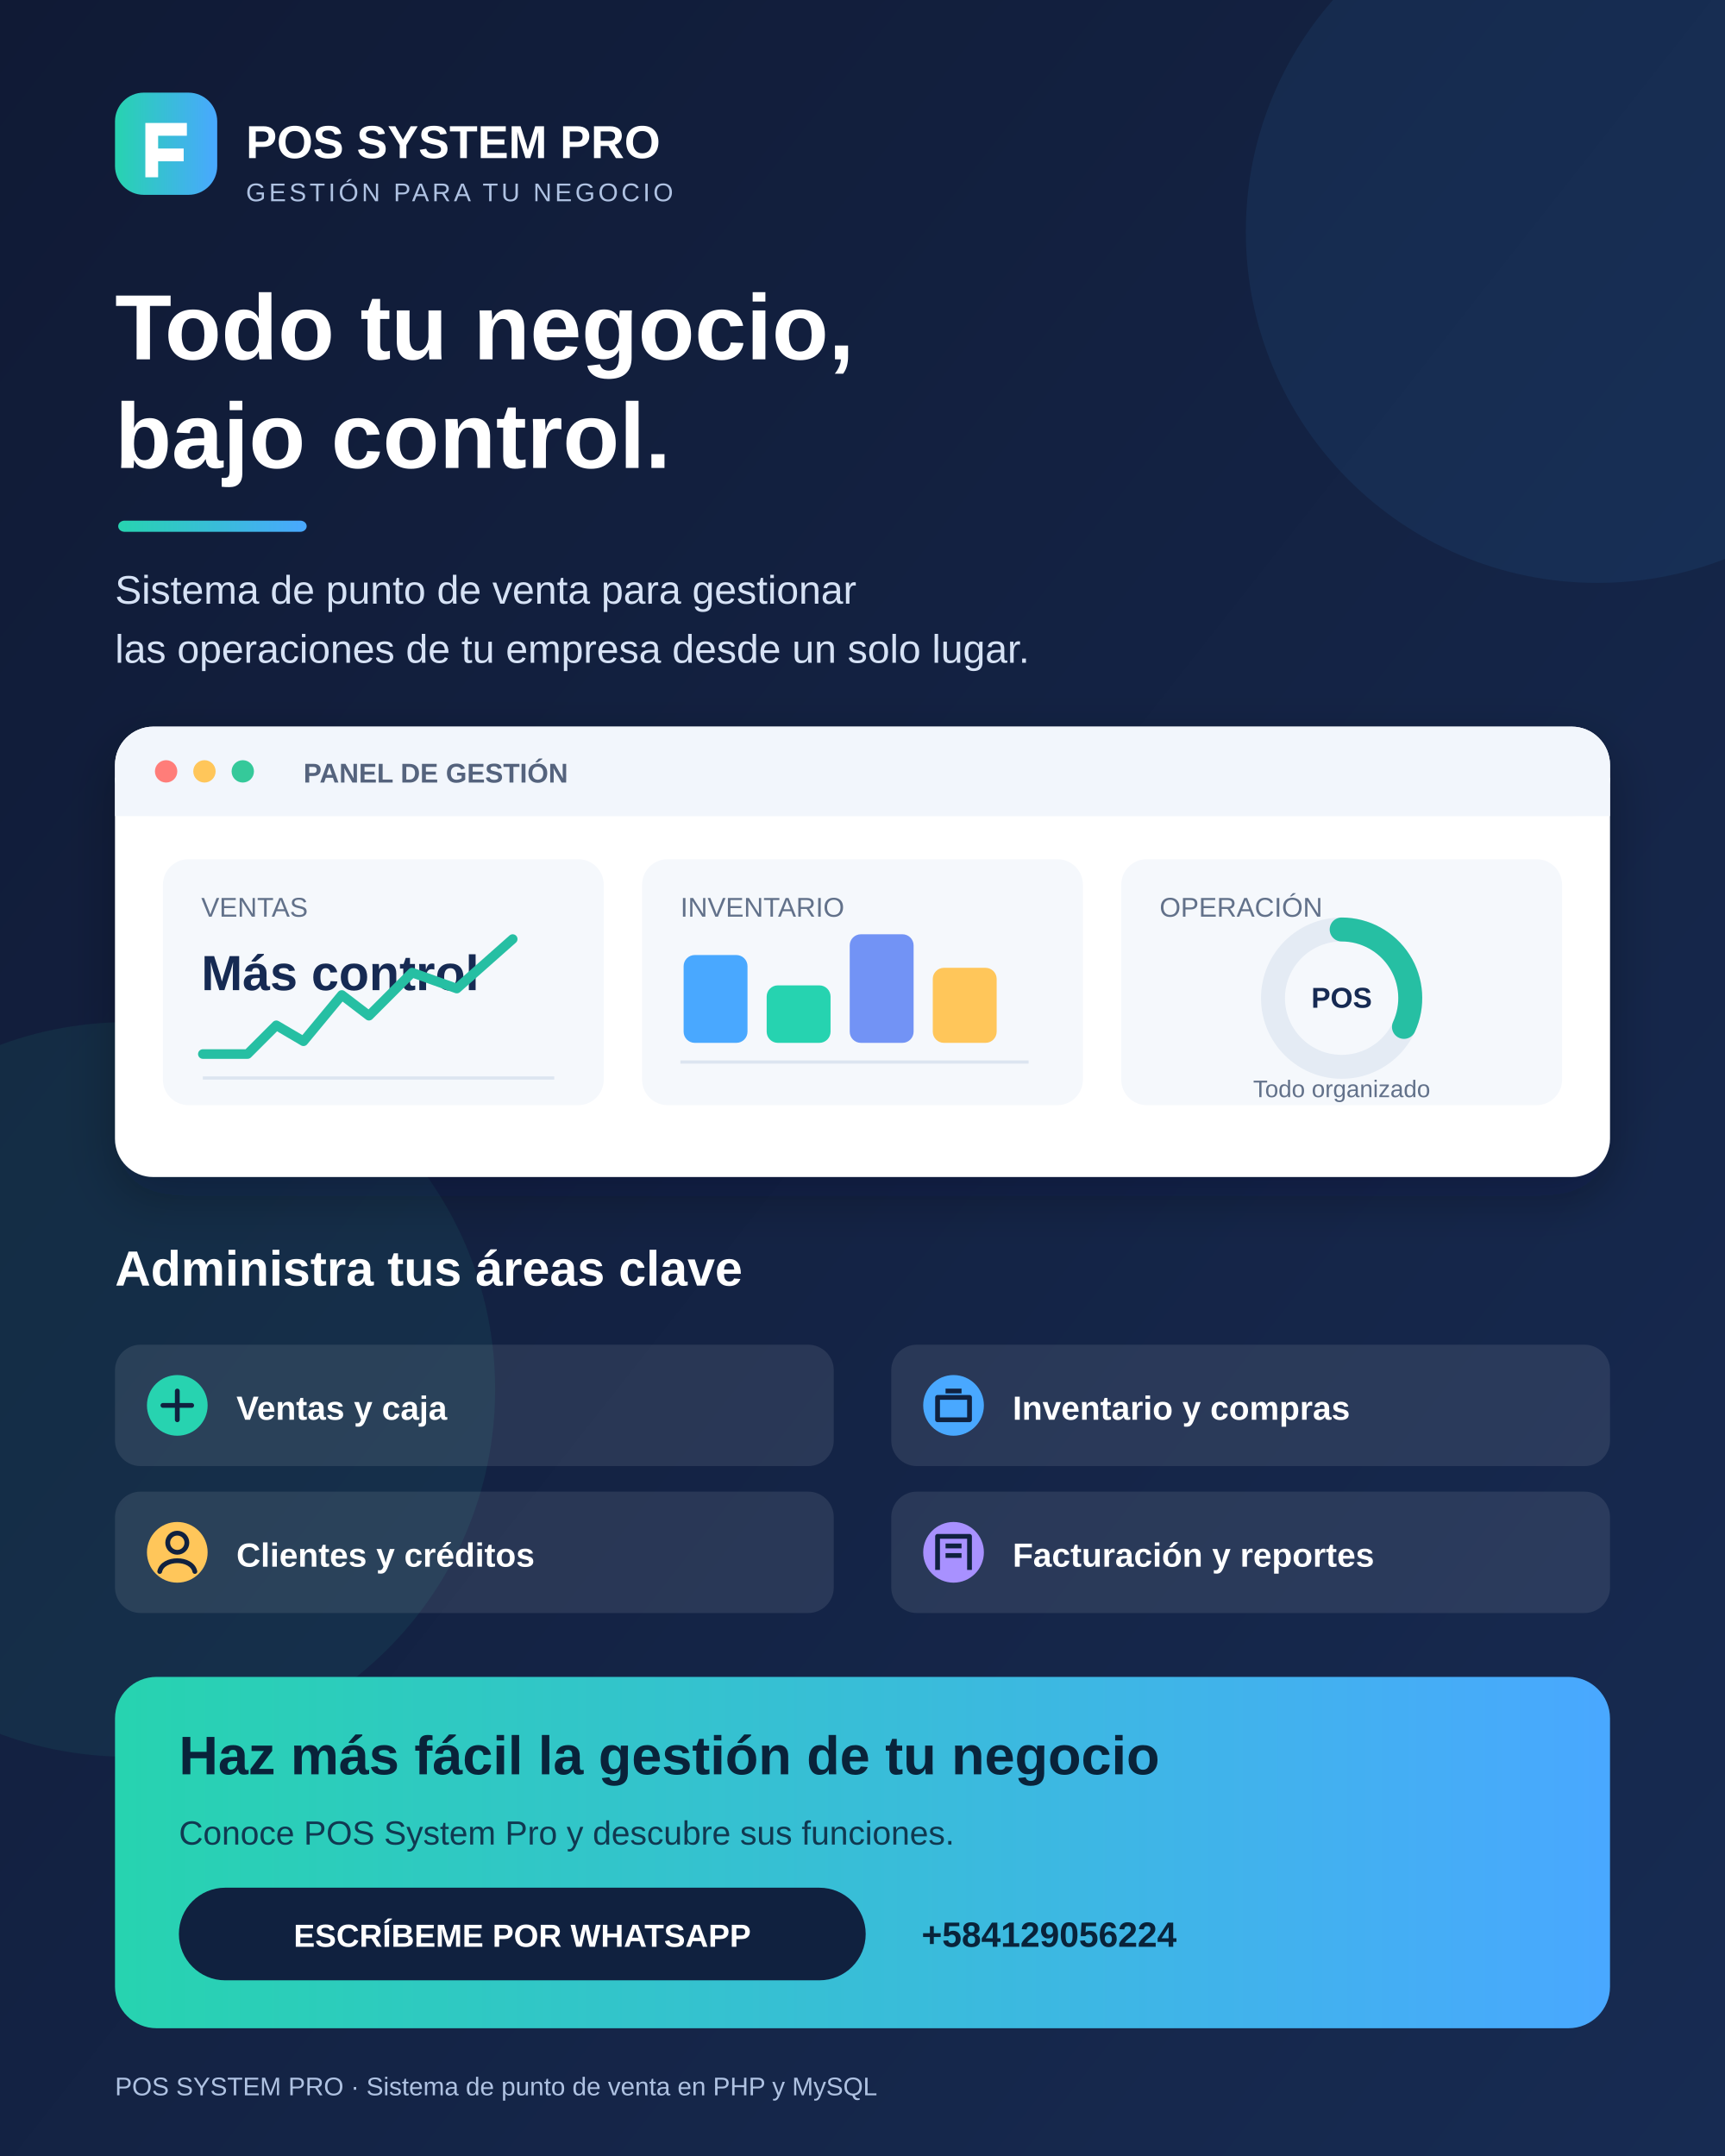
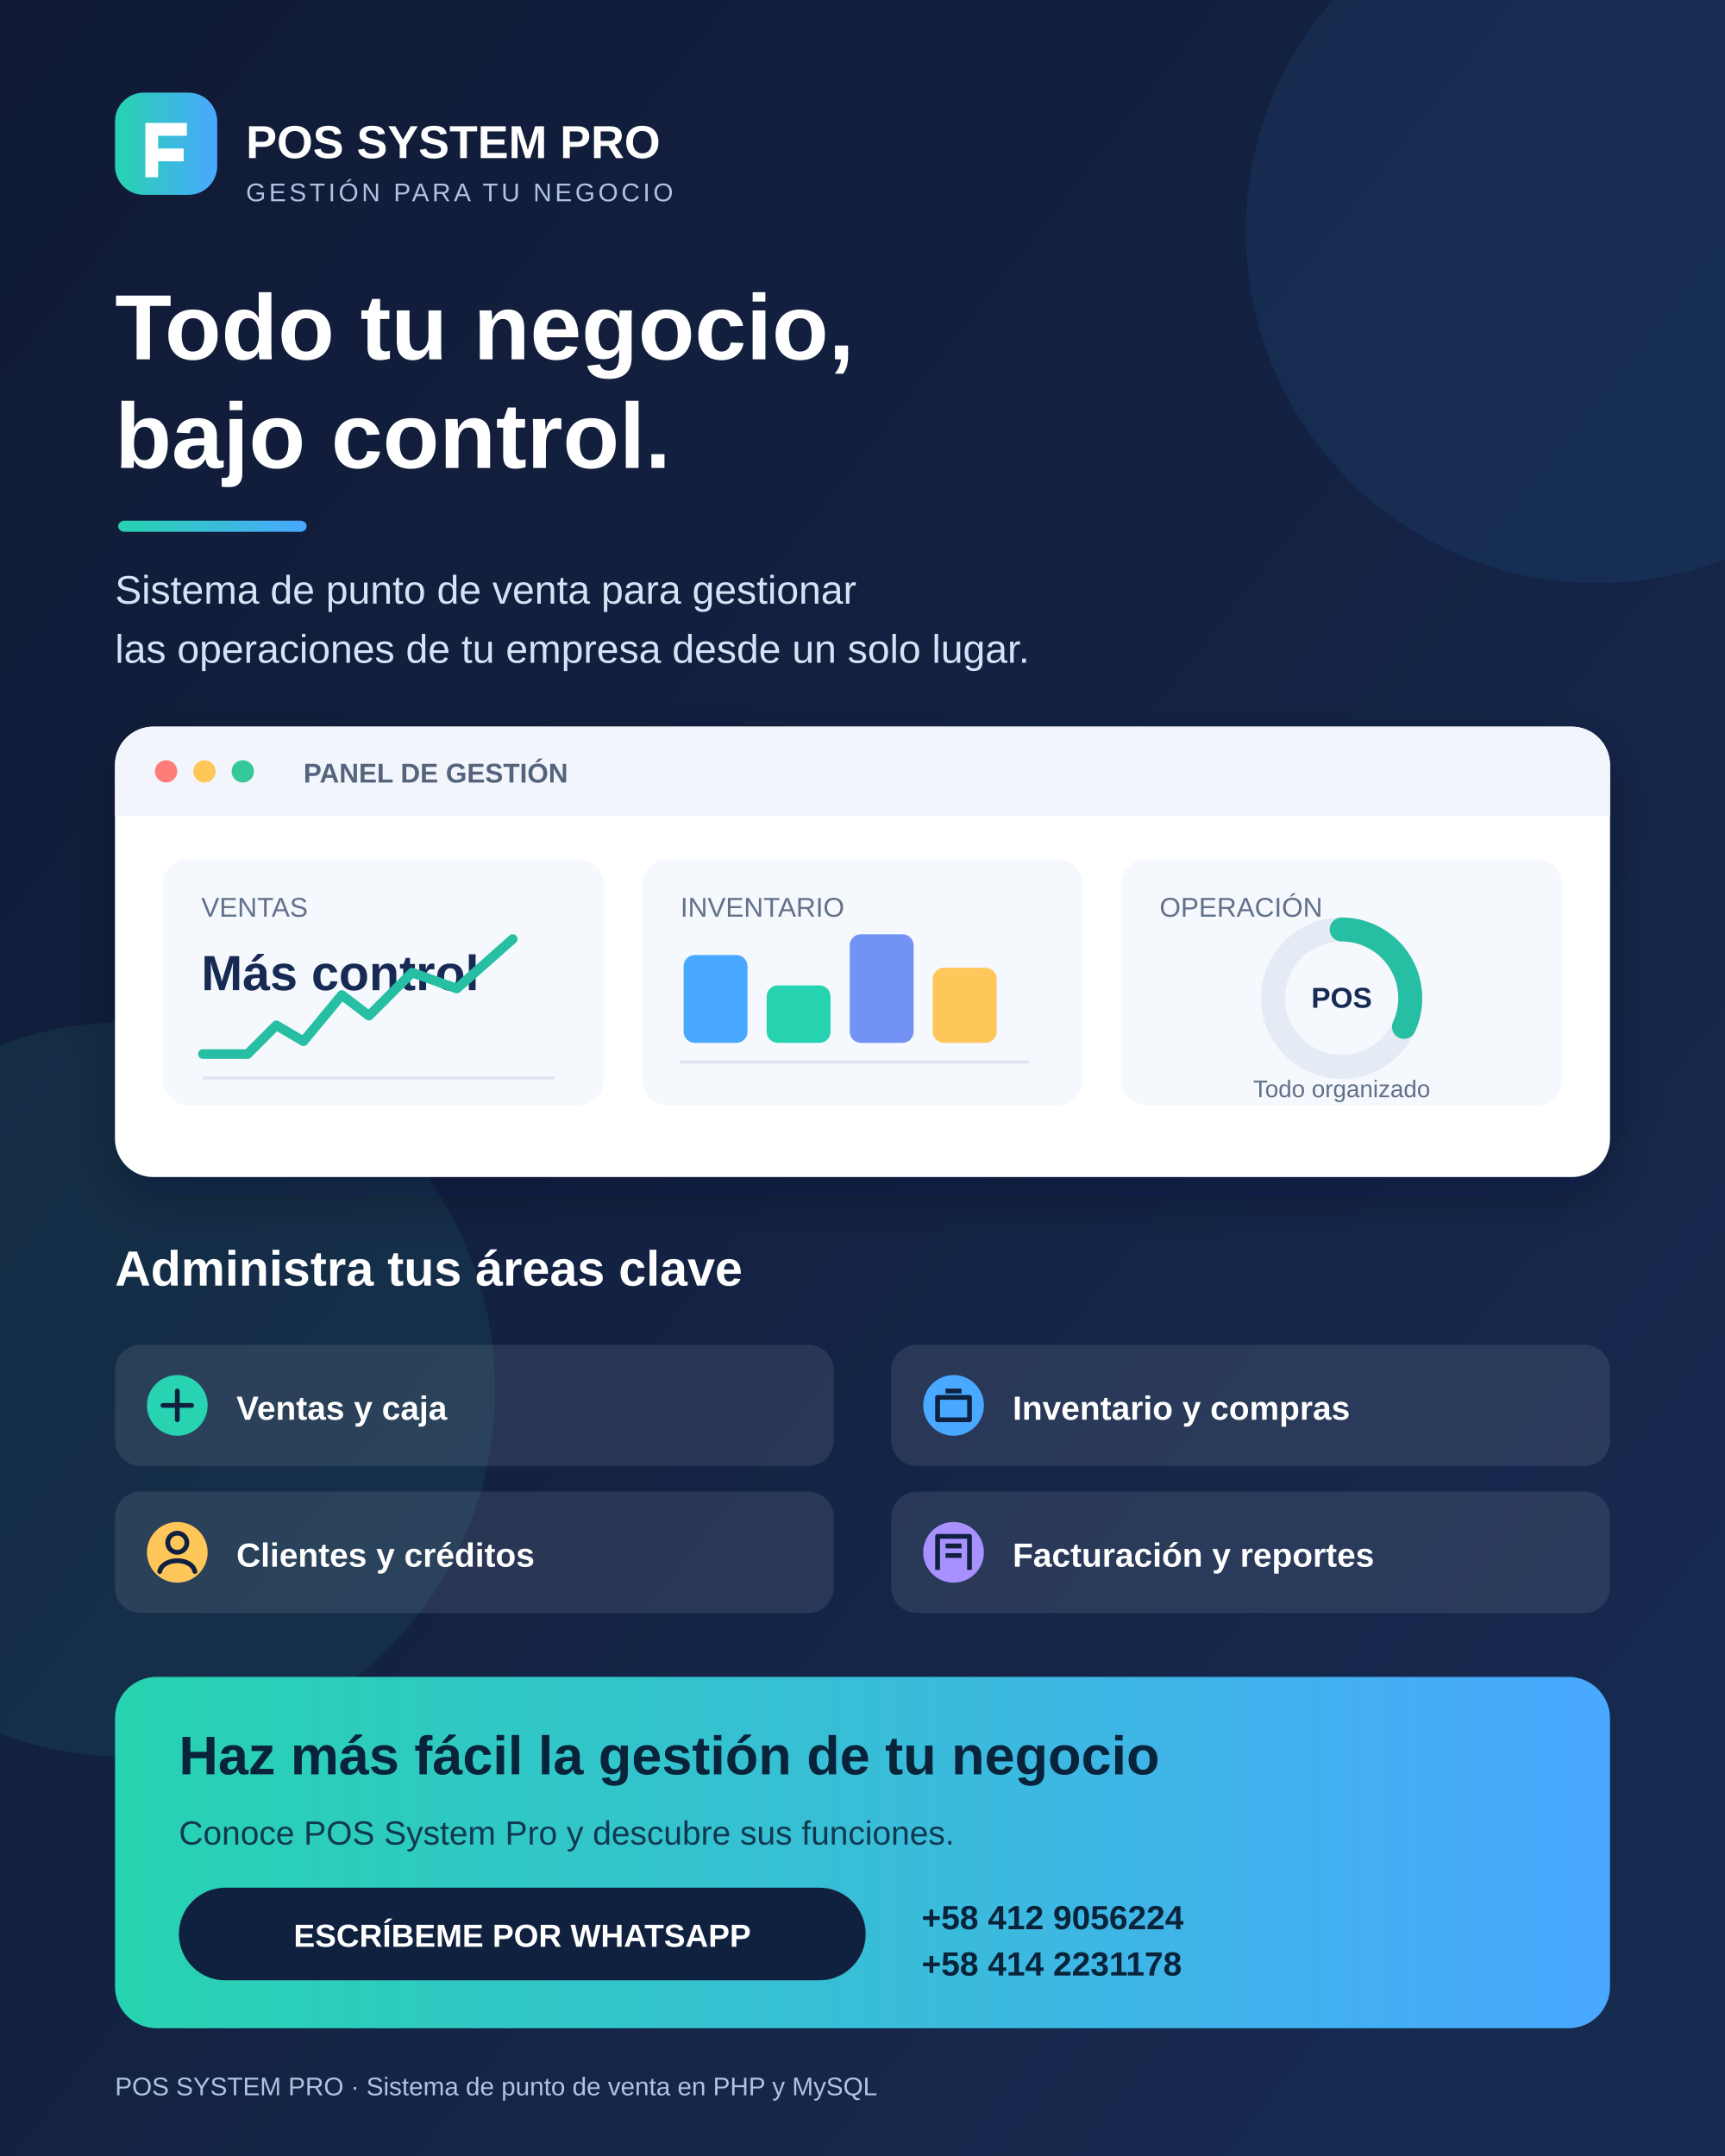
<svg xmlns="http://www.w3.org/2000/svg" width="1080" height="1350" viewBox="0 0 1080 1350">
  <defs>
    <linearGradient id="background" x1="0" y1="0" x2="1" y2="1">
      <stop offset="0" stop-color="#101A35" />
      <stop offset="1" stop-color="#172B52" />
    </linearGradient>
    <linearGradient id="accent" x1="0" y1="0" x2="1" y2="0">
      <stop offset="0" stop-color="#27D3B0" />
      <stop offset="1" stop-color="#49A8FF" />
    </linearGradient>
    <filter id="shadow" x="-20%" y="-20%" width="140%" height="150%">
      <feDropShadow dx="0" dy="12" stdDeviation="16" flood-color="#071126" flood-opacity=".28" />
    </filter>
  </defs>
  <rect width="1080" height="1350" fill="url(#background)" />
  <circle cx="1000" cy="145" r="220" fill="#2879B8" opacity=".12" />
  <circle cx="80" cy="870" r="230" fill="#20C8A2" opacity=".08" />
  <rect x="72" y="58" width="64" height="64" rx="18" fill="url(#accent)" />
  <path d="M91 77h26v8H99v8h16v8H99v10h-8z" fill="#fff" />
  <text x="154" y="99" fill="#FFFFFF" font-family="Arial, sans-serif" font-size="29" font-weight="700">POS SYSTEM PRO</text>
  <text x="154" y="126" fill="#AFC2E2" font-family="Arial, sans-serif" font-size="16" letter-spacing="2">GESTIÓN PARA TU NEGOCIO</text>
  <text x="72" y="225" fill="#FFFFFF" font-family="Arial, sans-serif" font-size="58" font-weight="800">
    <tspan x="72" dy="0">Todo tu negocio,</tspan>
    <tspan x="72" dy="68">bajo control.</tspan>
  </text>
  <rect x="74" y="326" width="118" height="7" rx="4" fill="url(#accent)" />
  <text x="72" y="378" fill="#D6E2F5" font-family="Arial, sans-serif" font-size="25">
    <tspan x="72" dy="0">Sistema de punto de venta para gestionar</tspan>
    <tspan x="72" dy="37">las operaciones de tu empresa desde un solo lugar.</tspan>
  </text>
  <g filter="url(#shadow)">
    <rect x="72" y="455" width="936" height="282" rx="24" fill="#FFFFFF" />
    <rect x="72" y="455" width="936" height="56" rx="24" fill="#F2F6FC" />
    <path d="M72 487v24h936v-24" fill="#F2F6FC" />
    <circle cx="104" cy="483" r="7" fill="#FF7D79" />
    <circle cx="128" cy="483" r="7" fill="#FFC65A" />
    <circle cx="152" cy="483" r="7" fill="#35C99A" />
    <text x="190" y="490" fill="#54647D" font-family="Arial, sans-serif" font-size="17" font-weight="700">PANEL DE GESTIÓN</text>
    <rect x="102" y="538" width="276" height="154" rx="16" fill="#F5F8FC" />
    <text x="126" y="574" fill="#62718A" font-family="Arial, sans-serif" font-size="17">VENTAS</text>
    <text x="126" y="620" fill="#172B52" font-family="Arial, sans-serif" font-size="31" font-weight="700">Más control</text>
    <path d="M127 660h28l18-18 17 10 24-29 17 13 27-27 28 10 35-31" fill="none" stroke="#27BFA3" stroke-width="6" stroke-linecap="round" stroke-linejoin="round" />
    <path d="M127 675h220" stroke="#DCE5F0" stroke-width="2" />
    <rect x="402" y="538" width="276" height="154" rx="16" fill="#F5F8FC" />
    <text x="426" y="574" fill="#62718A" font-family="Arial, sans-serif" font-size="17">INVENTARIO</text>
    <rect x="428" y="598" width="40" height="55" rx="7" fill="#48A8FF" />
    <rect x="480" y="617" width="40" height="36" rx="7" fill="#27D3B0" />
    <rect x="532" y="585" width="40" height="68" rx="7" fill="#7293F5" />
    <rect x="584" y="606" width="40" height="47" rx="7" fill="#FFC65A" />
    <path d="M426 665h218" stroke="#DCE5F0" stroke-width="2" />
    <rect x="702" y="538" width="276" height="154" rx="16" fill="#F5F8FC" />
    <text x="726" y="574" fill="#62718A" font-family="Arial, sans-serif" font-size="17">OPERACIÓN</text>
    <circle cx="840" cy="625" r="43" fill="none" stroke="#E4EBF4" stroke-width="15" />
    <path d="M840 582a43 43 0 0 1 39 61" fill="none" stroke="#27BFA3" stroke-width="15" stroke-linecap="round" />
    <text x="840" y="631" fill="#172B52" font-family="Arial, sans-serif" font-size="18" font-weight="700" text-anchor="middle">POS</text>
    <text x="840" y="687" fill="#62718A" font-family="Arial, sans-serif" font-size="15" text-anchor="middle">Todo organizado</text>
  </g>
  <text x="72" y="805" fill="#FFFFFF" font-family="Arial, sans-serif" font-size="31" font-weight="700">Administra tus áreas clave</text>
  <g font-family="Arial, sans-serif">
    <rect x="72" y="842" width="450" height="76" rx="16" fill="#FFFFFF" opacity=".09" />
    <circle cx="111" cy="880" r="19" fill="#27D3B0" />
    <path d="M102 880h18M111 871v18" stroke="#10213F" stroke-width="3" stroke-linecap="round" />
    <text x="148" y="889" fill="#FFFFFF" font-size="21" font-weight="700">Ventas y caja</text>
    <rect x="558" y="842" width="450" height="76" rx="16" fill="#FFFFFF" opacity=".09" />
    <circle cx="597" cy="880" r="19" fill="#49A8FF" />
    <path d="M587 875h20v14h-20zM592 871h10" fill="none" stroke="#10213F" stroke-width="3" stroke-linejoin="round" />
    <text x="634" y="889" fill="#FFFFFF" font-size="21" font-weight="700">Inventario y compras</text>
    <rect x="72" y="934" width="450" height="76" rx="16" fill="#FFFFFF" opacity=".09" />
    <circle cx="111" cy="972" r="19" fill="#FFC65A" />
    <circle cx="111" cy="966" r="6" fill="none" stroke="#10213F" stroke-width="3" />
    <path d="M100 984c2-9 20-9 22 0" fill="none" stroke="#10213F" stroke-width="3" stroke-linecap="round" />
    <text x="148" y="981" fill="#FFFFFF" font-size="21" font-weight="700">Clientes y créditos</text>
    <rect x="558" y="934" width="450" height="76" rx="16" fill="#FFFFFF" opacity=".09" />
    <circle cx="597" cy="972" r="19" fill="#A891FF" />
    <path d="M587 983v-21h20v21M592 968h10M592 974h10" fill="none" stroke="#10213F" stroke-width="3" stroke-linejoin="round" />
    <text x="634" y="981" fill="#FFFFFF" font-size="21" font-weight="700">Facturación y reportes</text>
  </g>
  <rect x="72" y="1050" width="936" height="220" rx="26" fill="url(#accent)" />
  <text x="112" y="1111" fill="#09233A" font-family="Arial, sans-serif" font-size="34" font-weight="800">Haz más fácil la gestión de tu negocio</text>
  <text x="112" y="1155" fill="#103951" font-family="Arial, sans-serif" font-size="21">Conoce POS System Pro y descubre sus funciones.</text>
  <rect x="112" y="1182" width="430" height="58" rx="29" fill="#10213F" />
  <text x="327" y="1219" fill="#FFFFFF" font-family="Arial, sans-serif" font-size="20" font-weight="700" text-anchor="middle">ESCRÍBEME POR WHATSAPP</text>
-   <text x="577" y="1219" fill="#09233A" font-family="Arial, sans-serif" font-size="22" font-weight="700">+584129056224</text>
+   <text x="577" y="1208" fill="#09233A" font-family="Arial, sans-serif" font-size="21" font-weight="700">+58 412 9056224</text>
+   <text x="577" y="1237" fill="#09233A" font-family="Arial, sans-serif" font-size="21" font-weight="700">+58 414 2231178</text>
  <text x="72" y="1312" fill="#AFC2E2" font-family="Arial, sans-serif" font-size="16">POS SYSTEM PRO · Sistema de punto de venta en PHP y MySQL</text>
</svg>
